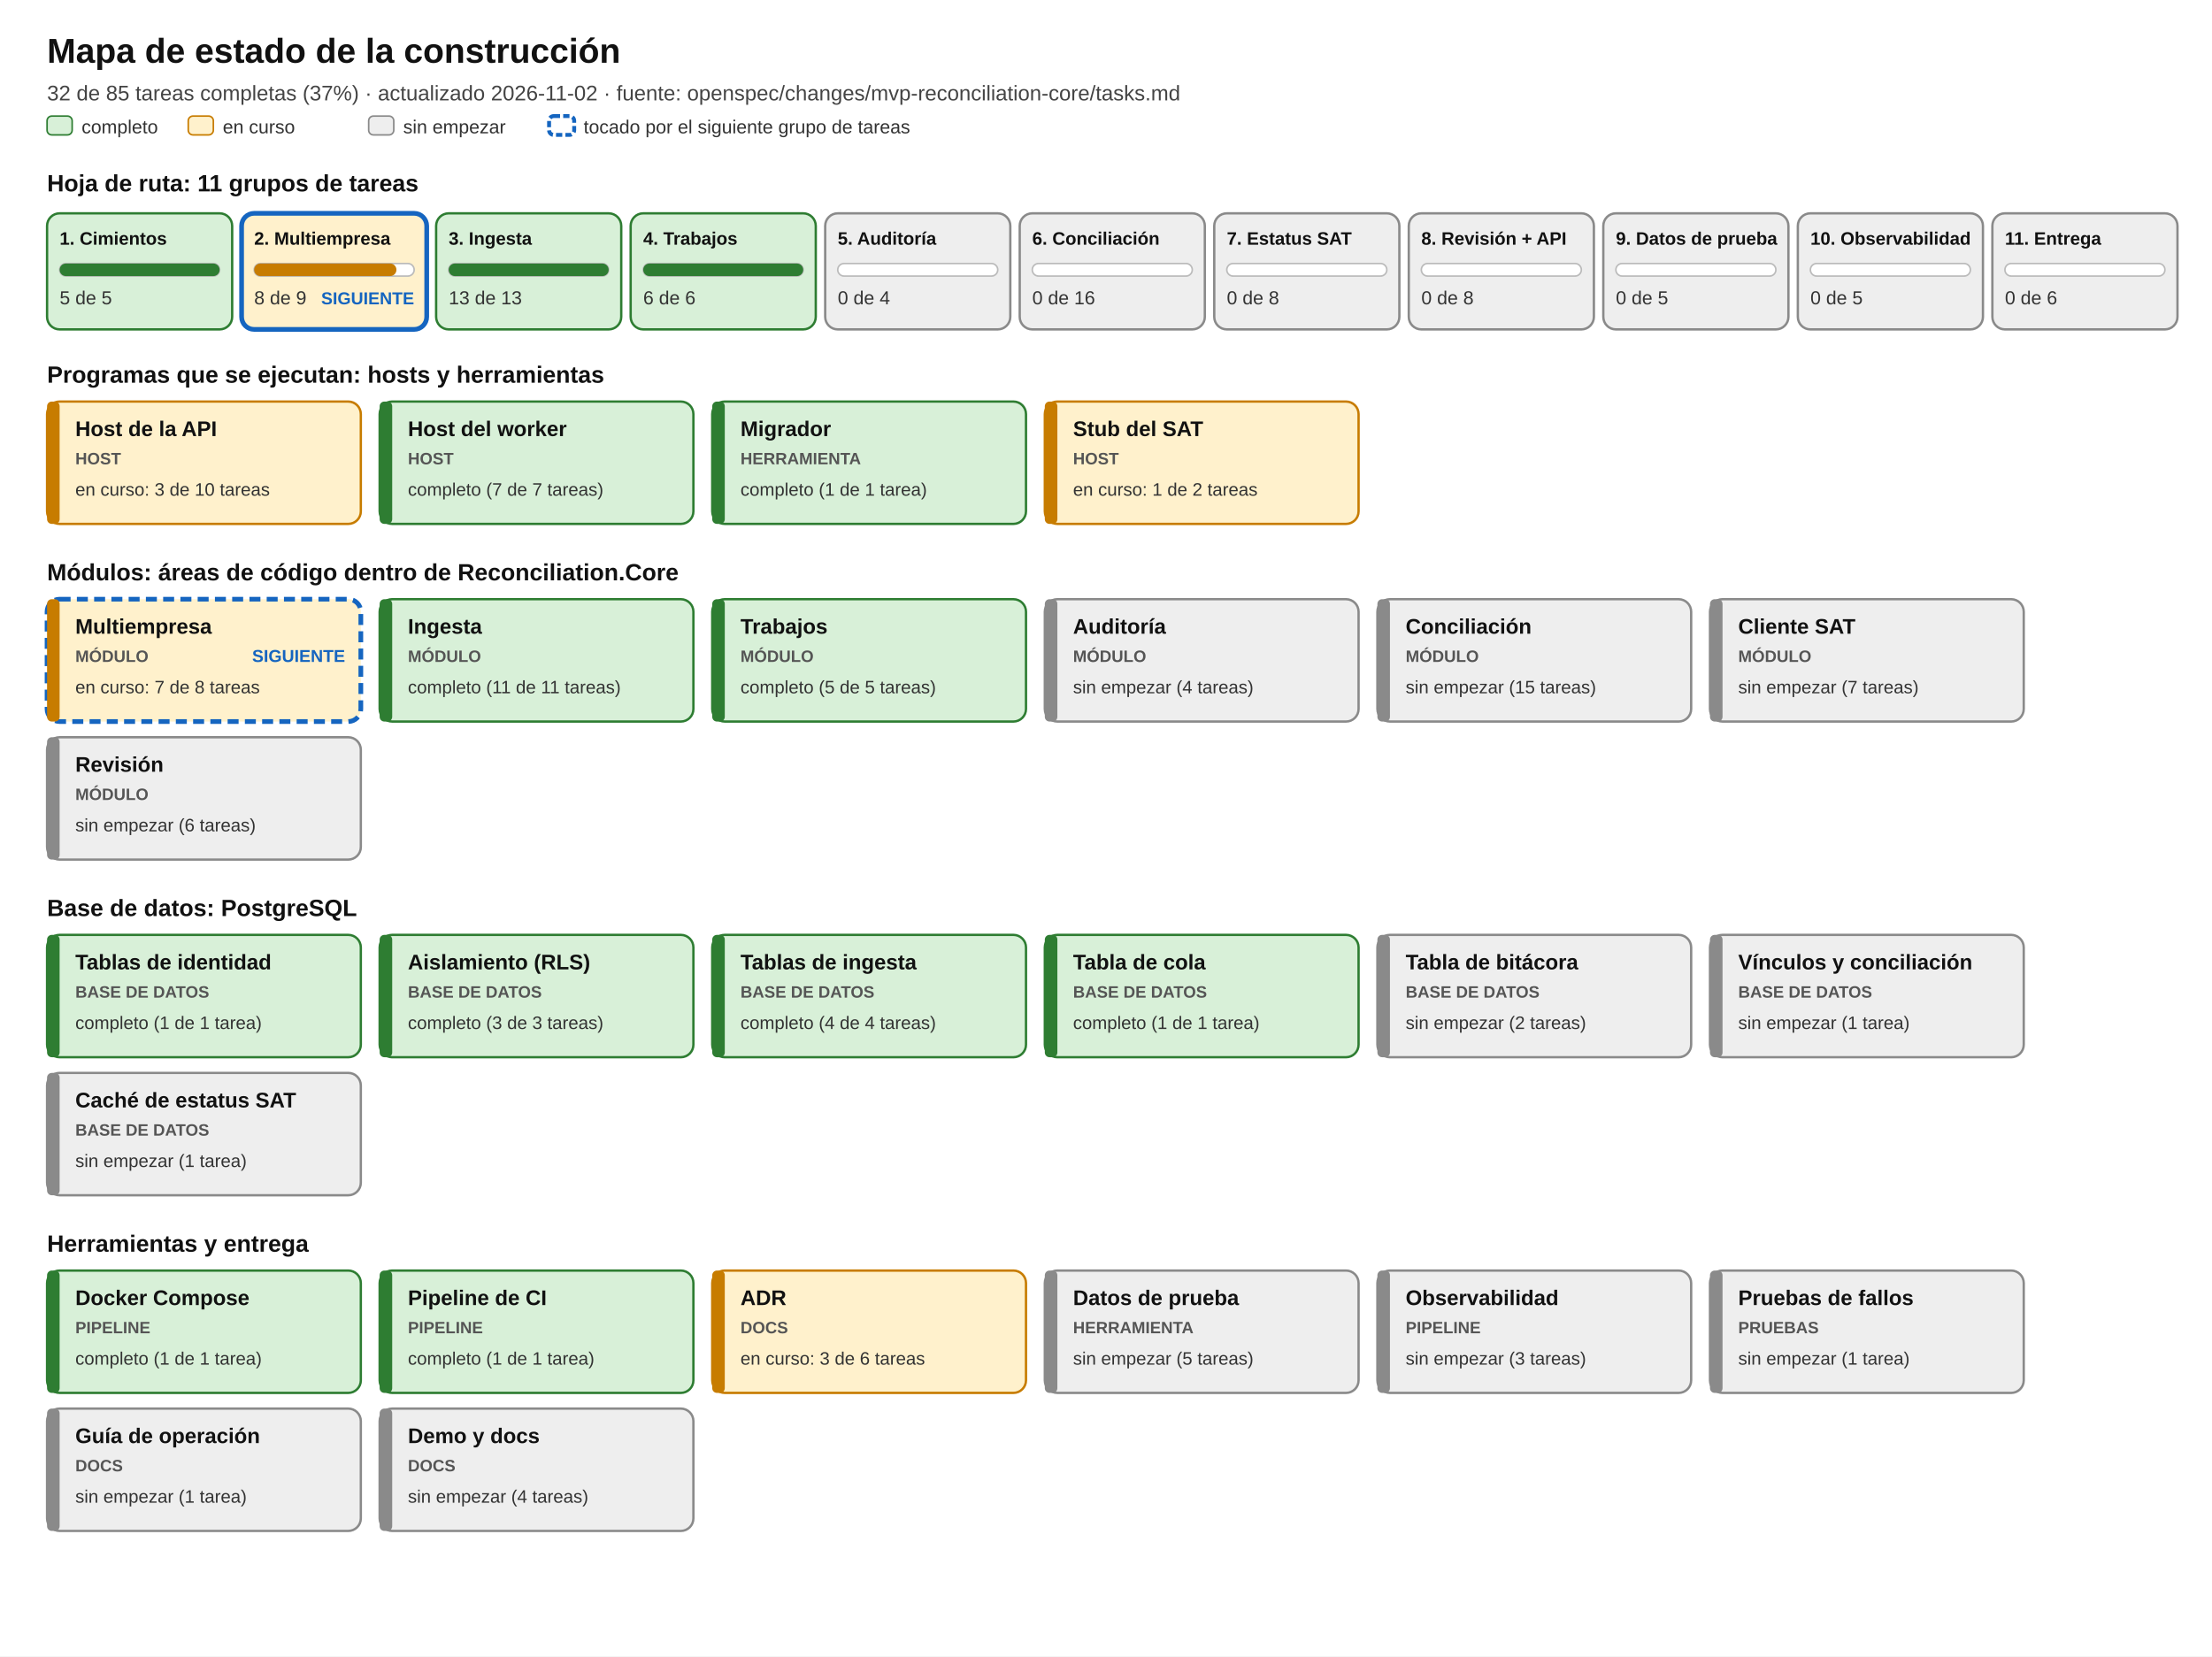
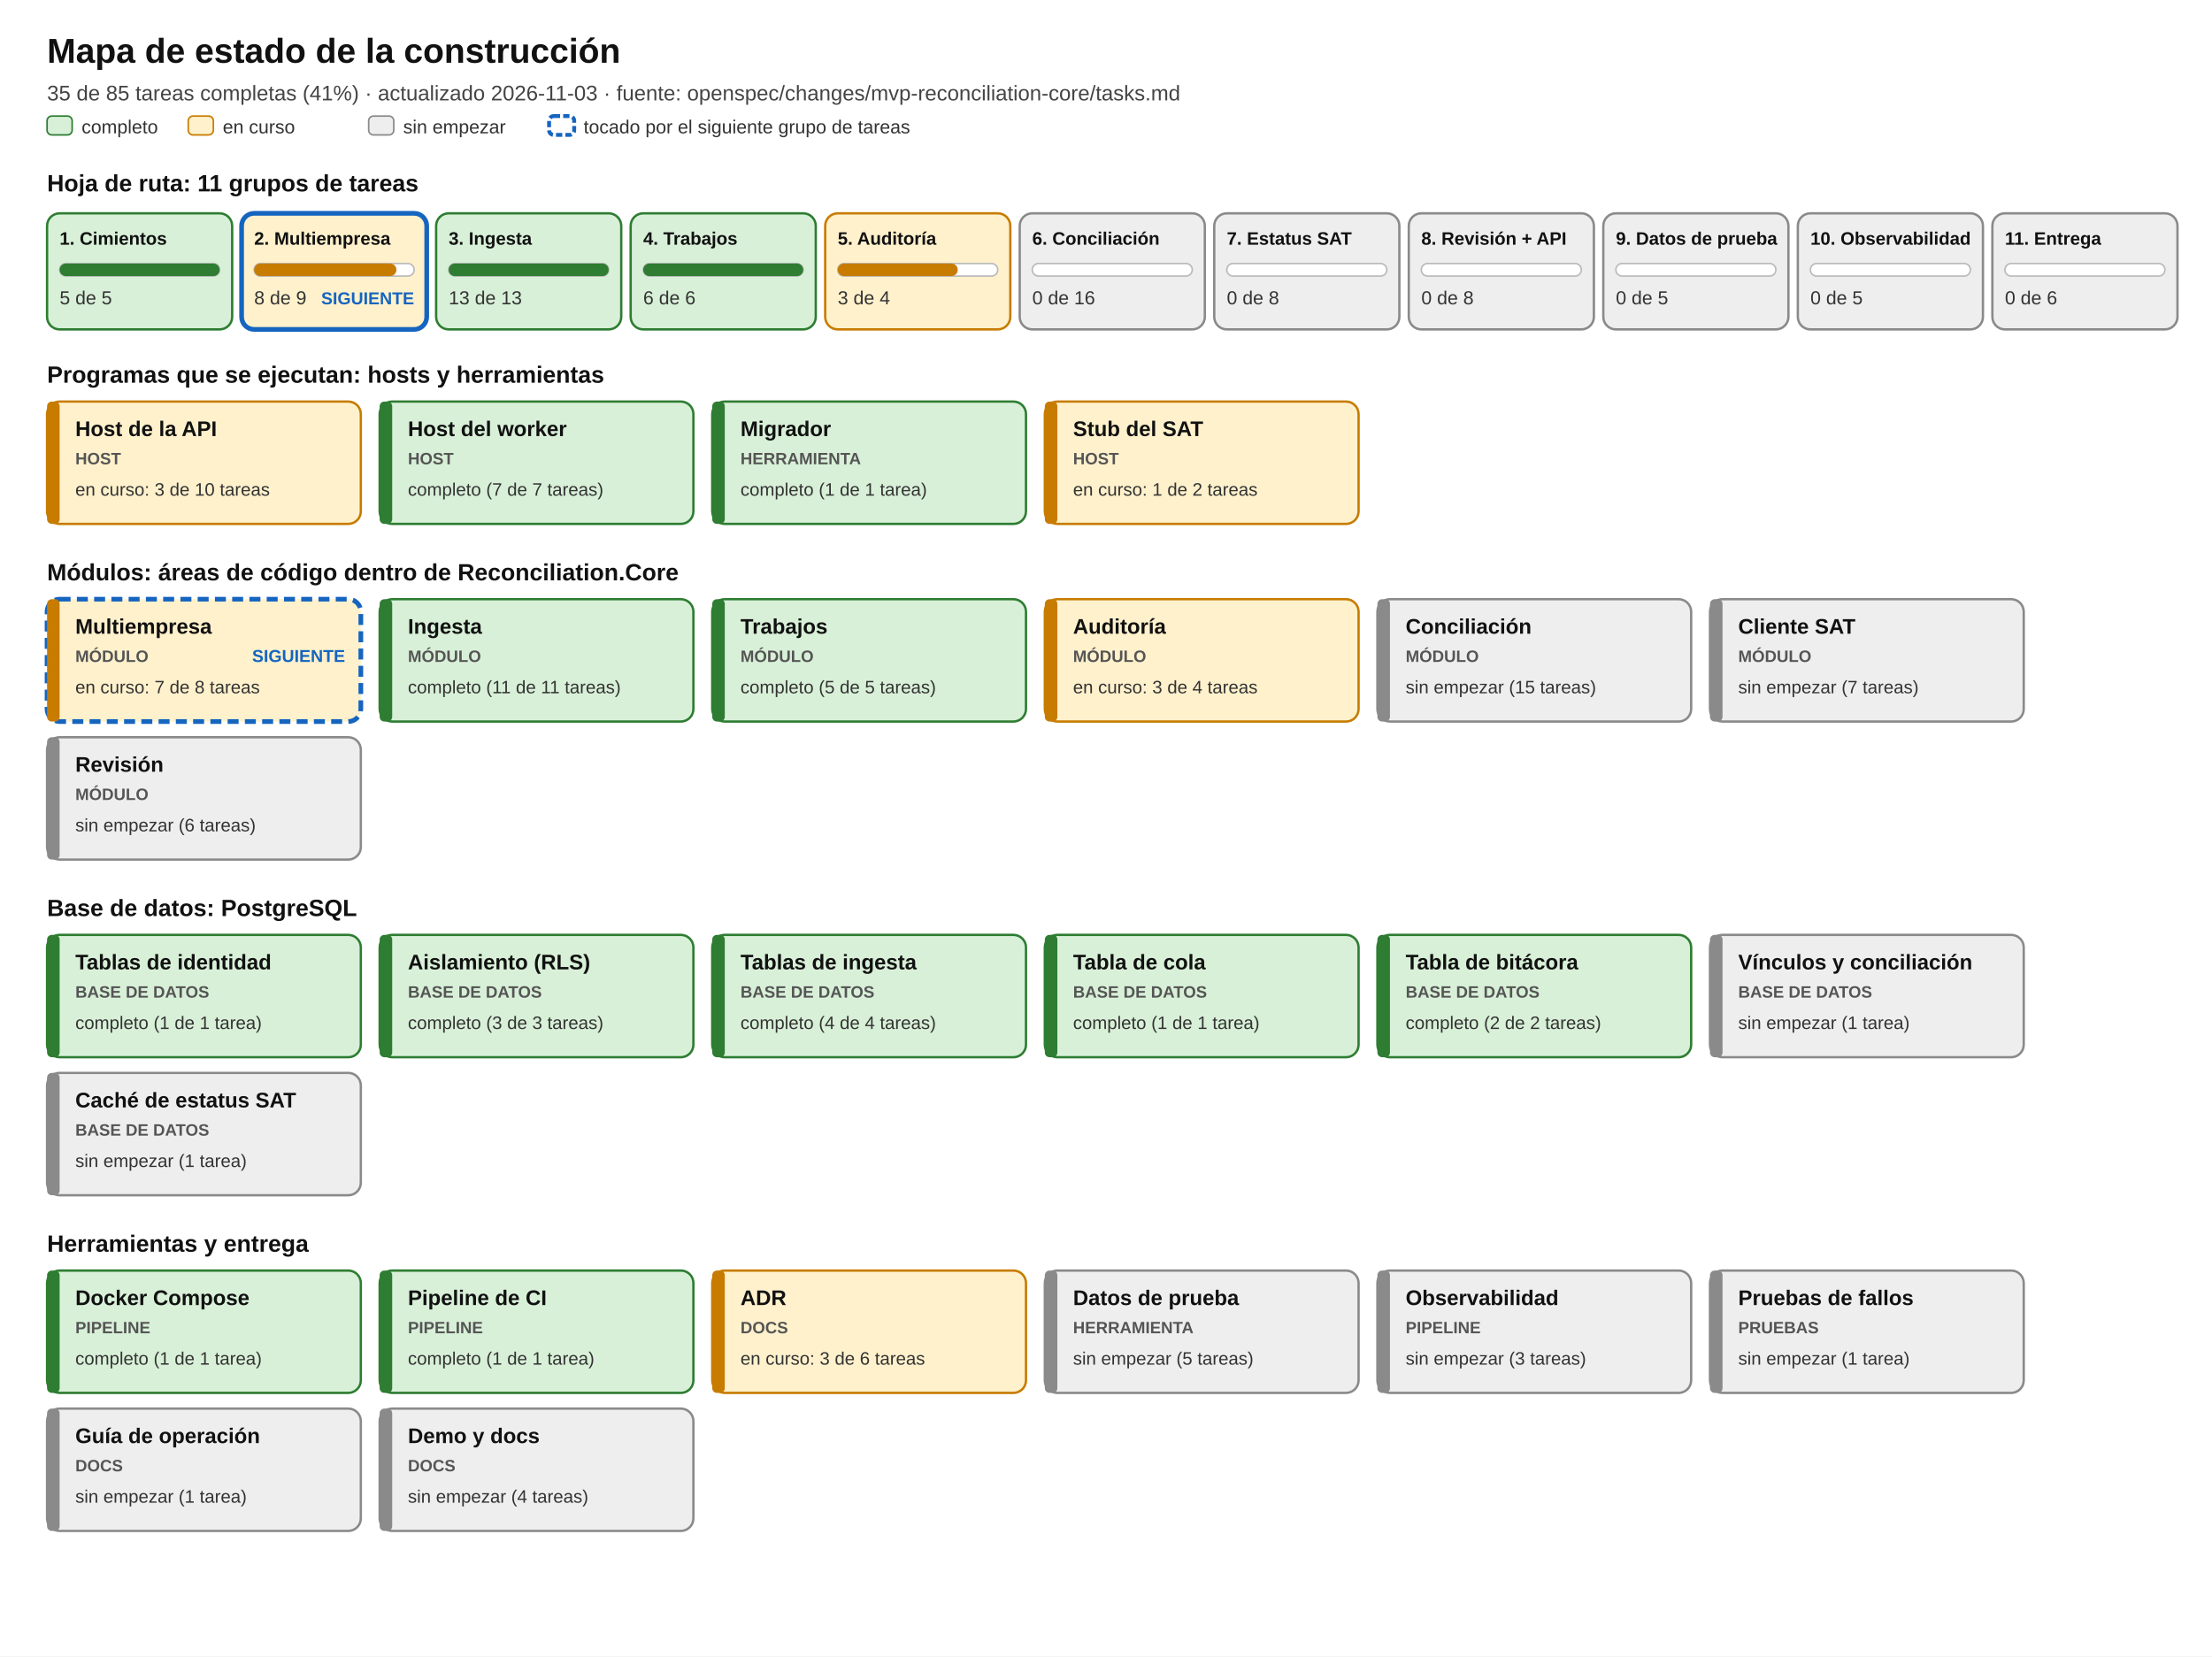
<svg xmlns="http://www.w3.org/2000/svg" width="1410" height="1056" viewBox="0 0 1410 1056" font-family="Liberation Sans, Arial, sans-serif">
  <rect width="1410" height="1056" fill="#fff" />
  <text x="30" y="40" font-size="22" font-weight="bold" fill="#111">Mapa de estado de la construcción</text>
-   <text x="30" y="64" font-size="13.5" fill="#444">32 de 85 tareas completas (37%) · actualizado 2026-11-02 · fuente: openspec/changes/mvp-reconciliation-core/tasks.md</text>
+   <text x="30" y="64" font-size="13.5" fill="#444">35 de 85 tareas completas (41%) · actualizado 2026-11-03 · fuente: openspec/changes/mvp-reconciliation-core/tasks.md</text>
  <rect x="30" y="74" width="16" height="12" rx="3" fill="#d8f0d8" stroke="#2e7d32" />
  <text x="52" y="85" font-size="12" fill="#333">completo</text>
  <rect x="120" y="74" width="16" height="12" rx="3" fill="#fff1cc" stroke="#c77c00" />
  <text x="142" y="85" font-size="12" fill="#333">en curso</text>
  <rect x="235" y="74" width="16" height="12" rx="3" fill="#eeeeee" stroke="#8a8a8a" />
  <text x="257" y="85" font-size="12" fill="#333">sin empezar</text>
  <rect x="350" y="74" width="16" height="12" rx="3" fill="#fff" stroke="#1565c0" stroke-width="2.5" stroke-dasharray="4 2" />
  <text x="372" y="85" font-size="12" fill="#333">tocado por el siguiente grupo de tareas</text>
  <text x="30" y="122" font-size="15" font-weight="bold" fill="#111">Hoja de ruta: 11 grupos de tareas</text>
  <rect x="30" y="136" width="118" height="74" rx="8" fill="#d8f0d8" stroke-width="1.5" stroke="#2e7d32" />
  <text x="38" y="156" font-size="11.5" font-weight="bold" fill="#111">1. Cimientos</text>
  <rect x="38" y="168" width="102" height="8" rx="4" fill="#ffffff" stroke="#bbb" />
  <rect x="38" y="168" width="102.0" height="8" rx="4" fill="#2e7d32" />
  <text x="38" y="194" font-size="12" fill="#333">5 de 5</text>
  <rect x="154" y="136" width="118" height="74" rx="8" fill="#fff1cc" stroke-width="3" stroke="#1565c0" />
  <text x="162" y="156" font-size="11.5" font-weight="bold" fill="#111">2. Multiempresa</text>
  <rect x="162" y="168" width="102" height="8" rx="4" fill="#ffffff" stroke="#bbb" />
  <rect x="162" y="168" width="90.7" height="8" rx="4" fill="#c77c00" />
  <text x="162" y="194" font-size="12" fill="#333">8 de 9</text>
  <text x="264" y="194" text-anchor="end" font-size="11" font-weight="bold" fill="#1565c0">SIGUIENTE</text>
  <rect x="278" y="136" width="118" height="74" rx="8" fill="#d8f0d8" stroke-width="1.5" stroke="#2e7d32" />
  <text x="286" y="156" font-size="11.5" font-weight="bold" fill="#111">3. Ingesta</text>
  <rect x="286" y="168" width="102" height="8" rx="4" fill="#ffffff" stroke="#bbb" />
  <rect x="286" y="168" width="102.0" height="8" rx="4" fill="#2e7d32" />
  <text x="286" y="194" font-size="12" fill="#333">13 de 13</text>
  <rect x="402" y="136" width="118" height="74" rx="8" fill="#d8f0d8" stroke-width="1.5" stroke="#2e7d32" />
  <text x="410" y="156" font-size="11.5" font-weight="bold" fill="#111">4. Trabajos</text>
  <rect x="410" y="168" width="102" height="8" rx="4" fill="#ffffff" stroke="#bbb" />
  <rect x="410" y="168" width="102.0" height="8" rx="4" fill="#2e7d32" />
  <text x="410" y="194" font-size="12" fill="#333">6 de 6</text>
-   <rect x="526" y="136" width="118" height="74" rx="8" fill="#eeeeee" stroke-width="1.5" stroke="#8a8a8a" />
+   <rect x="526" y="136" width="118" height="74" rx="8" fill="#fff1cc" stroke-width="1.5" stroke="#c77c00" />
  <text x="534" y="156" font-size="11.5" font-weight="bold" fill="#111">5. Auditoría</text>
  <rect x="534" y="168" width="102" height="8" rx="4" fill="#ffffff" stroke="#bbb" />
-   <rect x="534" y="168" width="0.0" height="8" rx="4" fill="#8a8a8a" />
-   <text x="534" y="194" font-size="12" fill="#333">0 de 4</text>
+   <rect x="534" y="168" width="76.5" height="8" rx="4" fill="#c77c00" />
+   <text x="534" y="194" font-size="12" fill="#333">3 de 4</text>
  <rect x="650" y="136" width="118" height="74" rx="8" fill="#eeeeee" stroke-width="1.5" stroke="#8a8a8a" />
  <text x="658" y="156" font-size="11.5" font-weight="bold" fill="#111">6. Conciliación</text>
  <rect x="658" y="168" width="102" height="8" rx="4" fill="#ffffff" stroke="#bbb" />
  <rect x="658" y="168" width="0.0" height="8" rx="4" fill="#8a8a8a" />
  <text x="658" y="194" font-size="12" fill="#333">0 de 16</text>
  <rect x="774" y="136" width="118" height="74" rx="8" fill="#eeeeee" stroke-width="1.5" stroke="#8a8a8a" />
  <text x="782" y="156" font-size="11.5" font-weight="bold" fill="#111">7. Estatus SAT</text>
  <rect x="782" y="168" width="102" height="8" rx="4" fill="#ffffff" stroke="#bbb" />
  <rect x="782" y="168" width="0.0" height="8" rx="4" fill="#8a8a8a" />
  <text x="782" y="194" font-size="12" fill="#333">0 de 8</text>
  <rect x="898" y="136" width="118" height="74" rx="8" fill="#eeeeee" stroke-width="1.5" stroke="#8a8a8a" />
  <text x="906" y="156" font-size="11.5" font-weight="bold" fill="#111">8. Revisión + API</text>
  <rect x="906" y="168" width="102" height="8" rx="4" fill="#ffffff" stroke="#bbb" />
  <rect x="906" y="168" width="0.0" height="8" rx="4" fill="#8a8a8a" />
  <text x="906" y="194" font-size="12" fill="#333">0 de 8</text>
  <rect x="1022" y="136" width="118" height="74" rx="8" fill="#eeeeee" stroke-width="1.5" stroke="#8a8a8a" />
  <text x="1030" y="156" font-size="11.5" font-weight="bold" fill="#111">9. Datos de prueba</text>
  <rect x="1030" y="168" width="102" height="8" rx="4" fill="#ffffff" stroke="#bbb" />
  <rect x="1030" y="168" width="0.0" height="8" rx="4" fill="#8a8a8a" />
  <text x="1030" y="194" font-size="12" fill="#333">0 de 5</text>
  <rect x="1146" y="136" width="118" height="74" rx="8" fill="#eeeeee" stroke-width="1.5" stroke="#8a8a8a" />
  <text x="1154" y="156" font-size="11.5" font-weight="bold" fill="#111">10. Observabilidad</text>
  <rect x="1154" y="168" width="102" height="8" rx="4" fill="#ffffff" stroke="#bbb" />
  <rect x="1154" y="168" width="0.0" height="8" rx="4" fill="#8a8a8a" />
  <text x="1154" y="194" font-size="12" fill="#333">0 de 5</text>
  <rect x="1270" y="136" width="118" height="74" rx="8" fill="#eeeeee" stroke-width="1.5" stroke="#8a8a8a" />
  <text x="1278" y="156" font-size="11.5" font-weight="bold" fill="#111">11. Entrega</text>
  <rect x="1278" y="168" width="102" height="8" rx="4" fill="#ffffff" stroke="#bbb" />
  <rect x="1278" y="168" width="0.0" height="8" rx="4" fill="#8a8a8a" />
  <text x="1278" y="194" font-size="12" fill="#333">0 de 6</text>
  <text x="30" y="244" font-size="15" font-weight="bold" fill="#111">Programas que se ejecutan: hosts y herramientas</text>
  <rect x="30" y="256" width="200" height="78" rx="8" fill="#fff1cc" stroke="#c77c00" stroke-width="1.5" />
  <rect x="30" y="256" width="8" height="78" rx="3" fill="#c77c00" />
  <text x="48" y="278" font-size="13.5" font-weight="bold" fill="#111">Host de la API</text>
  <text x="48" y="296" font-size="10.5" font-weight="bold" fill="#555">HOST</text>
  <text x="48" y="316" font-size="11.5" fill="#333">en curso: 3 de 10 tareas</text>
  <rect x="242" y="256" width="200" height="78" rx="8" fill="#d8f0d8" stroke="#2e7d32" stroke-width="1.5" />
  <rect x="242" y="256" width="8" height="78" rx="3" fill="#2e7d32" />
  <text x="260" y="278" font-size="13.5" font-weight="bold" fill="#111">Host del worker</text>
  <text x="260" y="296" font-size="10.5" font-weight="bold" fill="#555">HOST</text>
  <text x="260" y="316" font-size="11.5" fill="#333">completo (7 de 7 tareas)</text>
  <rect x="454" y="256" width="200" height="78" rx="8" fill="#d8f0d8" stroke="#2e7d32" stroke-width="1.5" />
  <rect x="454" y="256" width="8" height="78" rx="3" fill="#2e7d32" />
  <text x="472" y="278" font-size="13.5" font-weight="bold" fill="#111">Migrador</text>
  <text x="472" y="296" font-size="10.5" font-weight="bold" fill="#555">HERRAMIENTA</text>
  <text x="472" y="316" font-size="11.5" fill="#333">completo (1 de 1 tarea)</text>
  <rect x="666" y="256" width="200" height="78" rx="8" fill="#fff1cc" stroke="#c77c00" stroke-width="1.5" />
  <rect x="666" y="256" width="8" height="78" rx="3" fill="#c77c00" />
  <text x="684" y="278" font-size="13.5" font-weight="bold" fill="#111">Stub del SAT</text>
  <text x="684" y="296" font-size="10.5" font-weight="bold" fill="#555">HOST</text>
  <text x="684" y="316" font-size="11.5" fill="#333">en curso: 1 de 2 tareas</text>
  <text x="30" y="370" font-size="15" font-weight="bold" fill="#111">Módulos: áreas de código dentro de Reconciliation.Core</text>
  <rect x="30" y="382" width="200" height="78" rx="8" fill="#fff1cc" stroke="#1565c0" stroke-width="3" stroke-dasharray="7 4" />
  <rect x="30" y="382" width="8" height="78" rx="3" fill="#c77c00" />
  <text x="48" y="404" font-size="13.5" font-weight="bold" fill="#111">Multiempresa</text>
  <text x="48" y="422" font-size="10.5" font-weight="bold" fill="#555">MÓDULO</text>
  <text x="48" y="442" font-size="11.5" fill="#333">en curso: 7 de 8 tareas</text>
  <text x="220" y="422" text-anchor="end" font-size="11" font-weight="bold" fill="#1565c0">SIGUIENTE</text>
  <rect x="242" y="382" width="200" height="78" rx="8" fill="#d8f0d8" stroke="#2e7d32" stroke-width="1.5" />
  <rect x="242" y="382" width="8" height="78" rx="3" fill="#2e7d32" />
  <text x="260" y="404" font-size="13.5" font-weight="bold" fill="#111">Ingesta</text>
  <text x="260" y="422" font-size="10.5" font-weight="bold" fill="#555">MÓDULO</text>
  <text x="260" y="442" font-size="11.5" fill="#333">completo (11 de 11 tareas)</text>
  <rect x="454" y="382" width="200" height="78" rx="8" fill="#d8f0d8" stroke="#2e7d32" stroke-width="1.5" />
  <rect x="454" y="382" width="8" height="78" rx="3" fill="#2e7d32" />
  <text x="472" y="404" font-size="13.5" font-weight="bold" fill="#111">Trabajos</text>
  <text x="472" y="422" font-size="10.5" font-weight="bold" fill="#555">MÓDULO</text>
  <text x="472" y="442" font-size="11.5" fill="#333">completo (5 de 5 tareas)</text>
-   <rect x="666" y="382" width="200" height="78" rx="8" fill="#eeeeee" stroke="#8a8a8a" stroke-width="1.5" />
-   <rect x="666" y="382" width="8" height="78" rx="3" fill="#8a8a8a" />
+   <rect x="666" y="382" width="200" height="78" rx="8" fill="#fff1cc" stroke="#c77c00" stroke-width="1.5" />
+   <rect x="666" y="382" width="8" height="78" rx="3" fill="#c77c00" />
  <text x="684" y="404" font-size="13.5" font-weight="bold" fill="#111">Auditoría</text>
  <text x="684" y="422" font-size="10.5" font-weight="bold" fill="#555">MÓDULO</text>
-   <text x="684" y="442" font-size="11.5" fill="#333">sin empezar (4 tareas)</text>
+   <text x="684" y="442" font-size="11.5" fill="#333">en curso: 3 de 4 tareas</text>
  <rect x="878" y="382" width="200" height="78" rx="8" fill="#eeeeee" stroke="#8a8a8a" stroke-width="1.5" />
  <rect x="878" y="382" width="8" height="78" rx="3" fill="#8a8a8a" />
  <text x="896" y="404" font-size="13.5" font-weight="bold" fill="#111">Conciliación</text>
  <text x="896" y="422" font-size="10.5" font-weight="bold" fill="#555">MÓDULO</text>
  <text x="896" y="442" font-size="11.5" fill="#333">sin empezar (15 tareas)</text>
  <rect x="1090" y="382" width="200" height="78" rx="8" fill="#eeeeee" stroke="#8a8a8a" stroke-width="1.5" />
  <rect x="1090" y="382" width="8" height="78" rx="3" fill="#8a8a8a" />
  <text x="1108" y="404" font-size="13.5" font-weight="bold" fill="#111">Cliente SAT</text>
  <text x="1108" y="422" font-size="10.5" font-weight="bold" fill="#555">MÓDULO</text>
  <text x="1108" y="442" font-size="11.5" fill="#333">sin empezar (7 tareas)</text>
  <rect x="30" y="470" width="200" height="78" rx="8" fill="#eeeeee" stroke="#8a8a8a" stroke-width="1.5" />
  <rect x="30" y="470" width="8" height="78" rx="3" fill="#8a8a8a" />
  <text x="48" y="492" font-size="13.5" font-weight="bold" fill="#111">Revisión</text>
  <text x="48" y="510" font-size="10.5" font-weight="bold" fill="#555">MÓDULO</text>
  <text x="48" y="530" font-size="11.5" fill="#333">sin empezar (6 tareas)</text>
  <text x="30" y="584" font-size="15" font-weight="bold" fill="#111">Base de datos: PostgreSQL</text>
  <rect x="30" y="596" width="200" height="78" rx="8" fill="#d8f0d8" stroke="#2e7d32" stroke-width="1.5" />
  <rect x="30" y="596" width="8" height="78" rx="3" fill="#2e7d32" />
  <text x="48" y="618" font-size="13.5" font-weight="bold" fill="#111">Tablas de identidad</text>
  <text x="48" y="636" font-size="10.5" font-weight="bold" fill="#555">BASE DE DATOS</text>
  <text x="48" y="656" font-size="11.5" fill="#333">completo (1 de 1 tarea)</text>
  <rect x="242" y="596" width="200" height="78" rx="8" fill="#d8f0d8" stroke="#2e7d32" stroke-width="1.5" />
  <rect x="242" y="596" width="8" height="78" rx="3" fill="#2e7d32" />
  <text x="260" y="618" font-size="13.5" font-weight="bold" fill="#111">Aislamiento (RLS)</text>
  <text x="260" y="636" font-size="10.5" font-weight="bold" fill="#555">BASE DE DATOS</text>
  <text x="260" y="656" font-size="11.5" fill="#333">completo (3 de 3 tareas)</text>
  <rect x="454" y="596" width="200" height="78" rx="8" fill="#d8f0d8" stroke="#2e7d32" stroke-width="1.5" />
  <rect x="454" y="596" width="8" height="78" rx="3" fill="#2e7d32" />
  <text x="472" y="618" font-size="13.5" font-weight="bold" fill="#111">Tablas de ingesta</text>
  <text x="472" y="636" font-size="10.5" font-weight="bold" fill="#555">BASE DE DATOS</text>
  <text x="472" y="656" font-size="11.5" fill="#333">completo (4 de 4 tareas)</text>
  <rect x="666" y="596" width="200" height="78" rx="8" fill="#d8f0d8" stroke="#2e7d32" stroke-width="1.5" />
  <rect x="666" y="596" width="8" height="78" rx="3" fill="#2e7d32" />
  <text x="684" y="618" font-size="13.5" font-weight="bold" fill="#111">Tabla de cola</text>
  <text x="684" y="636" font-size="10.5" font-weight="bold" fill="#555">BASE DE DATOS</text>
  <text x="684" y="656" font-size="11.5" fill="#333">completo (1 de 1 tarea)</text>
-   <rect x="878" y="596" width="200" height="78" rx="8" fill="#eeeeee" stroke="#8a8a8a" stroke-width="1.5" />
-   <rect x="878" y="596" width="8" height="78" rx="3" fill="#8a8a8a" />
+   <rect x="878" y="596" width="200" height="78" rx="8" fill="#d8f0d8" stroke="#2e7d32" stroke-width="1.5" />
+   <rect x="878" y="596" width="8" height="78" rx="3" fill="#2e7d32" />
  <text x="896" y="618" font-size="13.5" font-weight="bold" fill="#111">Tabla de bitácora</text>
  <text x="896" y="636" font-size="10.5" font-weight="bold" fill="#555">BASE DE DATOS</text>
-   <text x="896" y="656" font-size="11.5" fill="#333">sin empezar (2 tareas)</text>
+   <text x="896" y="656" font-size="11.5" fill="#333">completo (2 de 2 tareas)</text>
  <rect x="1090" y="596" width="200" height="78" rx="8" fill="#eeeeee" stroke="#8a8a8a" stroke-width="1.5" />
  <rect x="1090" y="596" width="8" height="78" rx="3" fill="#8a8a8a" />
  <text x="1108" y="618" font-size="13.5" font-weight="bold" fill="#111">Vínculos y conciliación</text>
  <text x="1108" y="636" font-size="10.5" font-weight="bold" fill="#555">BASE DE DATOS</text>
  <text x="1108" y="656" font-size="11.5" fill="#333">sin empezar (1 tarea)</text>
  <rect x="30" y="684" width="200" height="78" rx="8" fill="#eeeeee" stroke="#8a8a8a" stroke-width="1.5" />
  <rect x="30" y="684" width="8" height="78" rx="3" fill="#8a8a8a" />
  <text x="48" y="706" font-size="13.5" font-weight="bold" fill="#111">Caché de estatus SAT</text>
  <text x="48" y="724" font-size="10.5" font-weight="bold" fill="#555">BASE DE DATOS</text>
  <text x="48" y="744" font-size="11.5" fill="#333">sin empezar (1 tarea)</text>
  <text x="30" y="798" font-size="15" font-weight="bold" fill="#111">Herramientas y entrega</text>
  <rect x="30" y="810" width="200" height="78" rx="8" fill="#d8f0d8" stroke="#2e7d32" stroke-width="1.5" />
  <rect x="30" y="810" width="8" height="78" rx="3" fill="#2e7d32" />
  <text x="48" y="832" font-size="13.5" font-weight="bold" fill="#111">Docker Compose</text>
  <text x="48" y="850" font-size="10.5" font-weight="bold" fill="#555">PIPELINE</text>
  <text x="48" y="870" font-size="11.5" fill="#333">completo (1 de 1 tarea)</text>
  <rect x="242" y="810" width="200" height="78" rx="8" fill="#d8f0d8" stroke="#2e7d32" stroke-width="1.5" />
  <rect x="242" y="810" width="8" height="78" rx="3" fill="#2e7d32" />
  <text x="260" y="832" font-size="13.5" font-weight="bold" fill="#111">Pipeline de CI</text>
  <text x="260" y="850" font-size="10.5" font-weight="bold" fill="#555">PIPELINE</text>
  <text x="260" y="870" font-size="11.5" fill="#333">completo (1 de 1 tarea)</text>
  <rect x="454" y="810" width="200" height="78" rx="8" fill="#fff1cc" stroke="#c77c00" stroke-width="1.5" />
  <rect x="454" y="810" width="8" height="78" rx="3" fill="#c77c00" />
  <text x="472" y="832" font-size="13.5" font-weight="bold" fill="#111">ADR</text>
  <text x="472" y="850" font-size="10.5" font-weight="bold" fill="#555">DOCS</text>
  <text x="472" y="870" font-size="11.5" fill="#333">en curso: 3 de 6 tareas</text>
  <rect x="666" y="810" width="200" height="78" rx="8" fill="#eeeeee" stroke="#8a8a8a" stroke-width="1.5" />
  <rect x="666" y="810" width="8" height="78" rx="3" fill="#8a8a8a" />
  <text x="684" y="832" font-size="13.5" font-weight="bold" fill="#111">Datos de prueba</text>
  <text x="684" y="850" font-size="10.5" font-weight="bold" fill="#555">HERRAMIENTA</text>
  <text x="684" y="870" font-size="11.5" fill="#333">sin empezar (5 tareas)</text>
  <rect x="878" y="810" width="200" height="78" rx="8" fill="#eeeeee" stroke="#8a8a8a" stroke-width="1.5" />
  <rect x="878" y="810" width="8" height="78" rx="3" fill="#8a8a8a" />
  <text x="896" y="832" font-size="13.5" font-weight="bold" fill="#111">Observabilidad</text>
  <text x="896" y="850" font-size="10.5" font-weight="bold" fill="#555">PIPELINE</text>
  <text x="896" y="870" font-size="11.5" fill="#333">sin empezar (3 tareas)</text>
  <rect x="1090" y="810" width="200" height="78" rx="8" fill="#eeeeee" stroke="#8a8a8a" stroke-width="1.5" />
  <rect x="1090" y="810" width="8" height="78" rx="3" fill="#8a8a8a" />
  <text x="1108" y="832" font-size="13.5" font-weight="bold" fill="#111">Pruebas de fallos</text>
  <text x="1108" y="850" font-size="10.5" font-weight="bold" fill="#555">PRUEBAS</text>
  <text x="1108" y="870" font-size="11.5" fill="#333">sin empezar (1 tarea)</text>
  <rect x="30" y="898" width="200" height="78" rx="8" fill="#eeeeee" stroke="#8a8a8a" stroke-width="1.5" />
  <rect x="30" y="898" width="8" height="78" rx="3" fill="#8a8a8a" />
  <text x="48" y="920" font-size="13.5" font-weight="bold" fill="#111">Guía de operación</text>
  <text x="48" y="938" font-size="10.5" font-weight="bold" fill="#555">DOCS</text>
  <text x="48" y="958" font-size="11.5" fill="#333">sin empezar (1 tarea)</text>
  <rect x="242" y="898" width="200" height="78" rx="8" fill="#eeeeee" stroke="#8a8a8a" stroke-width="1.5" />
  <rect x="242" y="898" width="8" height="78" rx="3" fill="#8a8a8a" />
  <text x="260" y="920" font-size="13.5" font-weight="bold" fill="#111">Demo y docs</text>
  <text x="260" y="938" font-size="10.5" font-weight="bold" fill="#555">DOCS</text>
  <text x="260" y="958" font-size="11.5" fill="#333">sin empezar (4 tareas)</text>
</svg>
